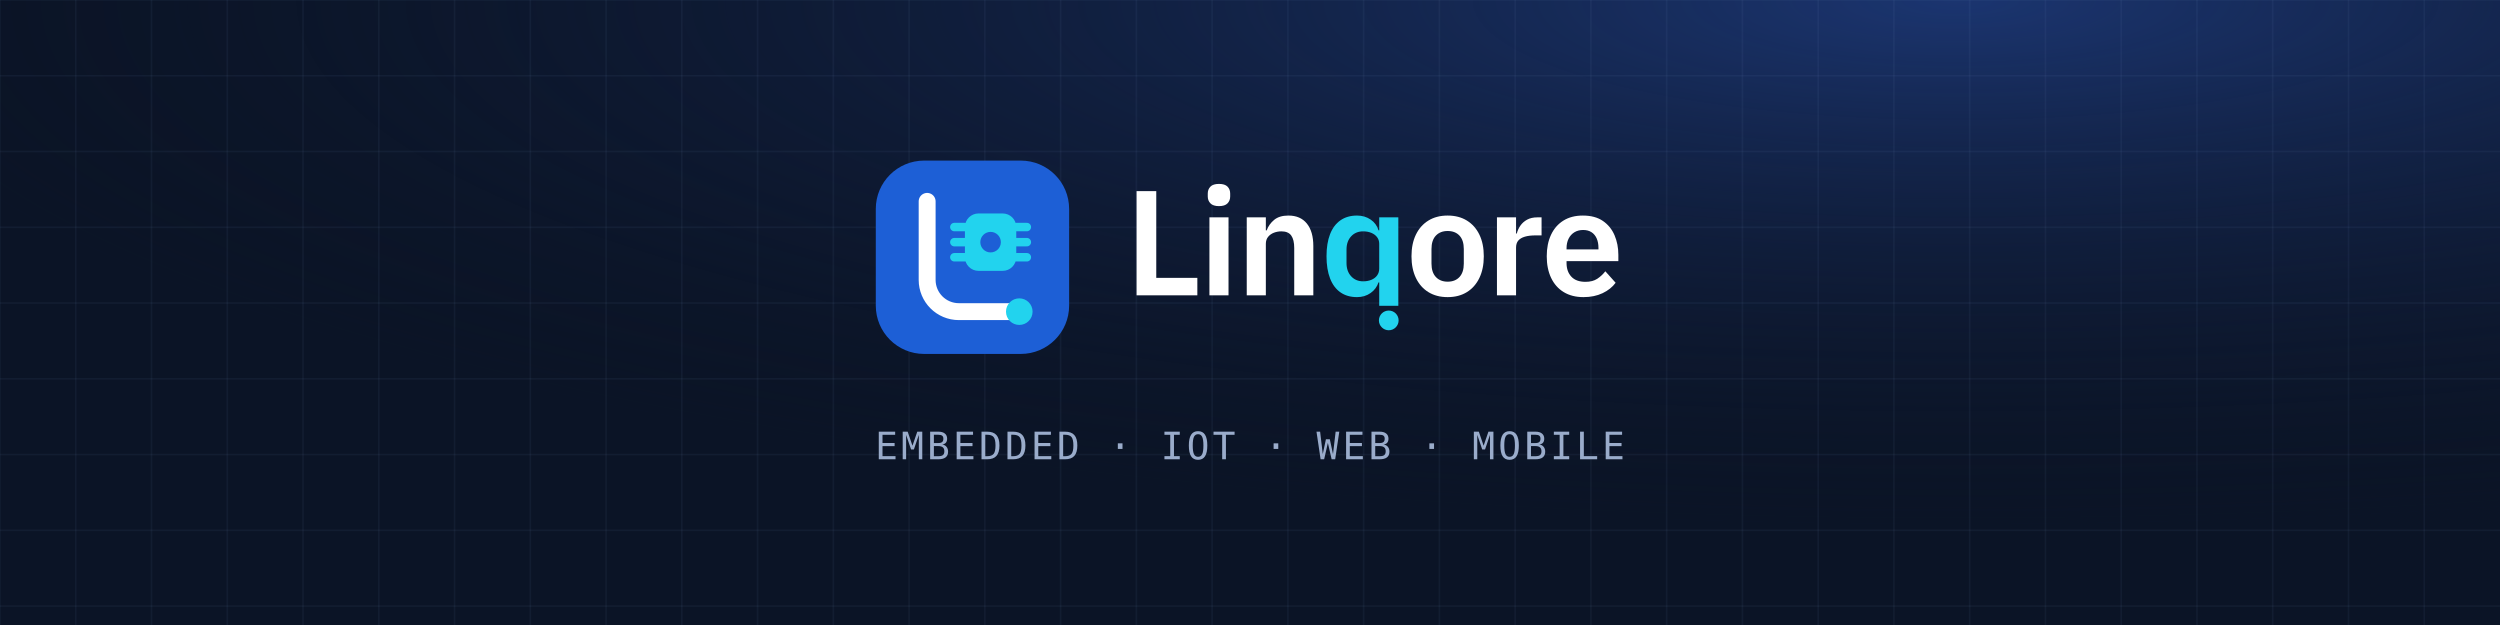
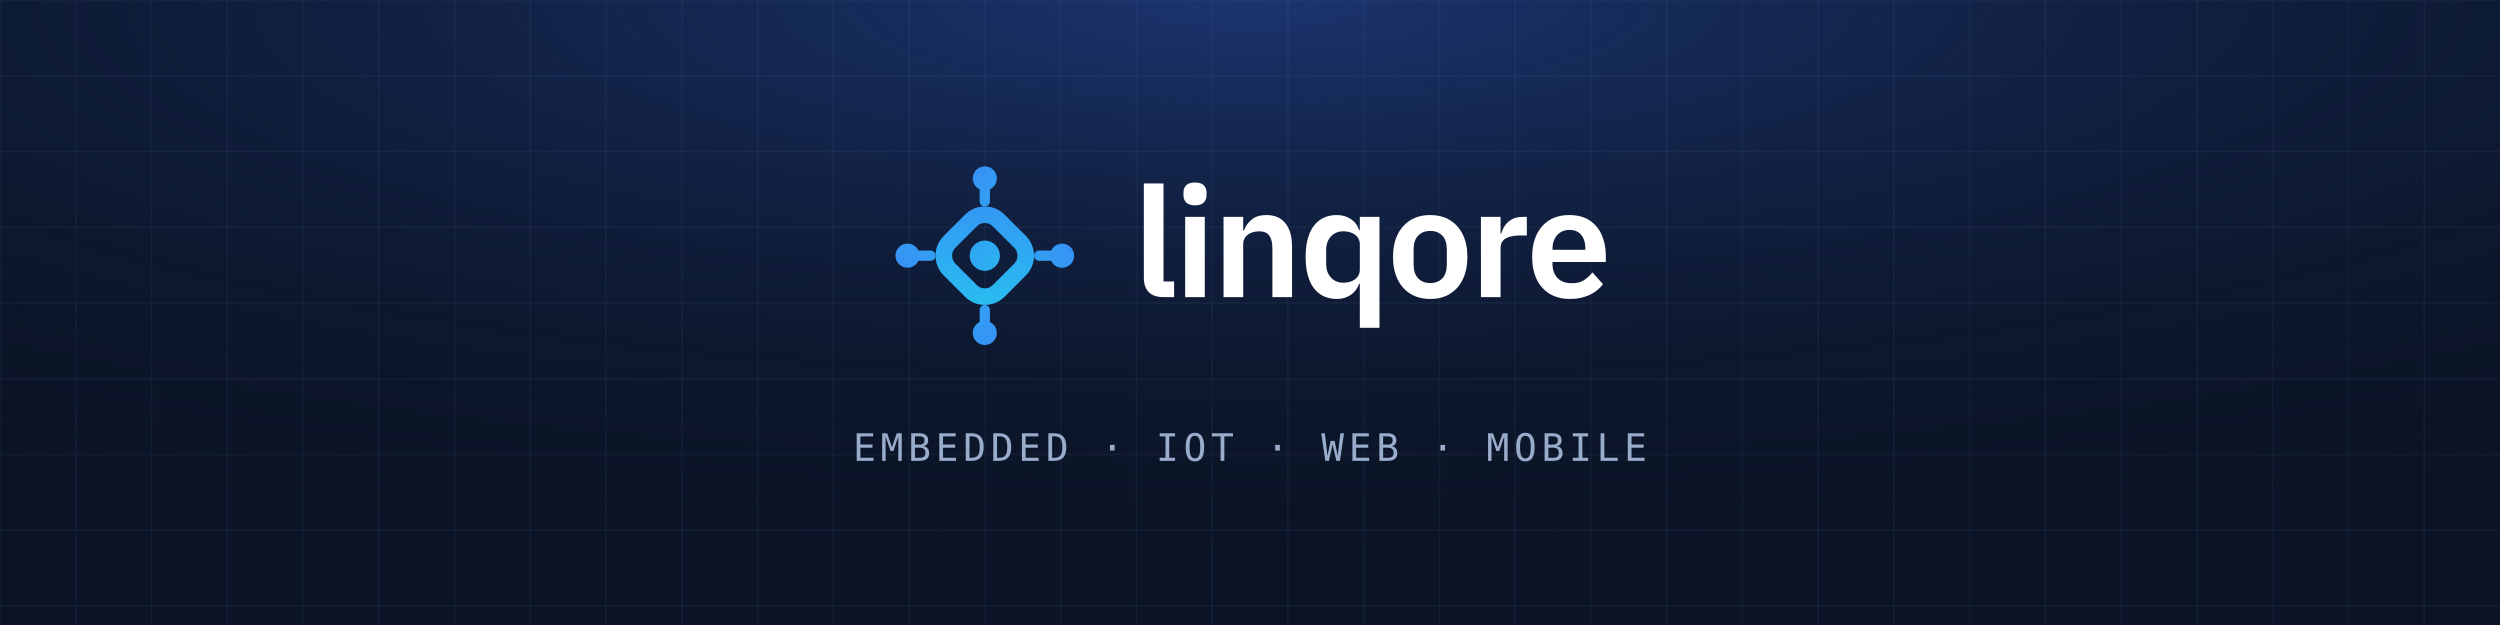
<svg xmlns="http://www.w3.org/2000/svg" viewBox="0 0 1584 396" width="1584" height="396">
  <defs>
-     <radialGradient id="gl" cx=".78" cy="0" r=".85">
+     <radialGradient id="gl" cx=".5" cy="0" r=".9">
      <stop offset="0" stop-color="#1B3570" />
      <stop offset="1" stop-color="#0B1426" stop-opacity="0" />
    </radialGradient>
  </defs>
  <rect width="1584" height="396" fill="#0B1426" />
  <rect width="1584" height="396" fill="url(#gl)" />
  <path d="M0 0V396" stroke="rgba(148,178,230,.06)" />
  <path d="M48 0V396" stroke="rgba(148,178,230,.06)" />
  <path d="M96 0V396" stroke="rgba(148,178,230,.06)" />
  <path d="M144 0V396" stroke="rgba(148,178,230,.06)" />
  <path d="M192 0V396" stroke="rgba(148,178,230,.06)" />
  <path d="M240 0V396" stroke="rgba(148,178,230,.06)" />
  <path d="M288 0V396" stroke="rgba(148,178,230,.06)" />
  <path d="M336 0V396" stroke="rgba(148,178,230,.06)" />
  <path d="M384 0V396" stroke="rgba(148,178,230,.06)" />
  <path d="M432 0V396" stroke="rgba(148,178,230,.06)" />
  <path d="M480 0V396" stroke="rgba(148,178,230,.06)" />
  <path d="M528 0V396" stroke="rgba(148,178,230,.06)" />
  <path d="M576 0V396" stroke="rgba(148,178,230,.06)" />
  <path d="M624 0V396" stroke="rgba(148,178,230,.06)" />
  <path d="M672 0V396" stroke="rgba(148,178,230,.06)" />
  <path d="M720 0V396" stroke="rgba(148,178,230,.06)" />
  <path d="M768 0V396" stroke="rgba(148,178,230,.06)" />
  <path d="M816 0V396" stroke="rgba(148,178,230,.06)" />
  <path d="M864 0V396" stroke="rgba(148,178,230,.06)" />
  <path d="M912 0V396" stroke="rgba(148,178,230,.06)" />
  <path d="M960 0V396" stroke="rgba(148,178,230,.06)" />
  <path d="M1008 0V396" stroke="rgba(148,178,230,.06)" />
  <path d="M1056 0V396" stroke="rgba(148,178,230,.06)" />
  <path d="M1104 0V396" stroke="rgba(148,178,230,.06)" />
  <path d="M1152 0V396" stroke="rgba(148,178,230,.06)" />
  <path d="M1200 0V396" stroke="rgba(148,178,230,.06)" />
  <path d="M1248 0V396" stroke="rgba(148,178,230,.06)" />
  <path d="M1296 0V396" stroke="rgba(148,178,230,.06)" />
  <path d="M1344 0V396" stroke="rgba(148,178,230,.06)" />
  <path d="M1392 0V396" stroke="rgba(148,178,230,.06)" />
  <path d="M1440 0V396" stroke="rgba(148,178,230,.06)" />
  <path d="M1488 0V396" stroke="rgba(148,178,230,.06)" />
  <path d="M1536 0V396" stroke="rgba(148,178,230,.06)" />
  <path d="M0 0H1584" stroke="rgba(148,178,230,.06)" />
  <path d="M0 48H1584" stroke="rgba(148,178,230,.06)" />
  <path d="M0 96H1584" stroke="rgba(148,178,230,.06)" />
  <path d="M0 144H1584" stroke="rgba(148,178,230,.06)" />
  <path d="M0 192H1584" stroke="rgba(148,178,230,.06)" />
  <path d="M0 240H1584" stroke="rgba(148,178,230,.06)" />
  <path d="M0 288H1584" stroke="rgba(148,178,230,.06)" />
  <path d="M0 336H1584" stroke="rgba(148,178,230,.06)" />
  <path d="M0 384H1584" stroke="rgba(148,178,230,.06)" />
-   <g transform="translate(554.90 101.75) scale(1.9141)">
-     <rect width="64" height="64" rx="16" fill="#1D5FD6" />
-     <path d="M17 13.5v26a10.5 10.5 0 0 0 10.5 10.5H46" fill="none" stroke="#FFFFFF" stroke-width="5.6" stroke-linecap="round" />
-     <path d="M26 22h3.5M26 27h3.5M26 32h3.5M46.5 22h3.5M46.5 27h3.5M46.5 32h3.5" stroke="#22D3EE" stroke-width="2.8" stroke-linecap="round" />
-     <rect x="29.5" y="17.5" width="17" height="19" rx="4.5" fill="#22D3EE" />
-     <circle cx="38" cy="27" r="3.4" fill="#1D5FD6" />
-     <circle cx="47.5" cy="50" r="4.4" fill="#22D3EE" />
+   <g transform="translate(562.77 100.80) scale(1.9125)">
+     <defs>
+       <linearGradient id="lg13" gradientUnits="userSpaceOnUse" x1="6" y1="6" x2="58" y2="58">
+         <stop offset="0" stop-color="#3B82F6" />
+         <stop offset="1" stop-color="#22D3EE" />
+       </linearGradient>
+     </defs>
+     <rect x="20.5" y="20.5" width="23" height="23" rx="6.5" fill="none" stroke="url(#lg13)" stroke-width="5.5" transform="rotate(45 32 32)" />
+     <circle cx="32" cy="32" r="5" fill="url(#lg13)" />
+     <path d="M32 14V8.6" stroke="url(#lg13)" stroke-width="3.4" stroke-linecap="round" transform="rotate(0 32 32)" />
+     <circle cx="32" cy="6.4" r="4" fill="url(#lg13)" transform="rotate(0 32 32)" />
+     <path d="M32 14V8.6" stroke="url(#lg13)" stroke-width="3.4" stroke-linecap="round" transform="rotate(90 32 32)" />
+     <circle cx="32" cy="6.4" r="4" fill="url(#lg13)" transform="rotate(90 32 32)" />
+     <path d="M32 14V8.6" stroke="url(#lg13)" stroke-width="3.4" stroke-linecap="round" transform="rotate(180 32 32)" />
+     <circle cx="32" cy="6.4" r="4" fill="url(#lg13)" transform="rotate(180 32 32)" />
+     <path d="M32 14V8.6" stroke="url(#lg13)" stroke-width="3.4" stroke-linecap="round" transform="rotate(270 32 32)" />
+     <circle cx="32" cy="6.4" r="4" fill="url(#lg13)" transform="rotate(270 32 32)" />
  </g>
-   <g transform="translate(712.40 187.12) scale(0.09459)">
-     <path fill="#FFFFFF" d="M488.805 0.0H81.72V-698.0H213.661V-117.006H488.805Z" />
-     <path fill="#FFFFFF" d="M633.69 -597.519Q594.59 -597.519 576.597 -616.012Q558.605 -634.504 558.605 -662.26V-681.605Q558.605 -710.065 576.597 -728.205Q594.59 -746.345 633.69 -746.345Q673.086 -746.345 690.931 -728.205Q708.776 -710.065 708.776 -681.605V-662.26Q708.776 -634.504 690.931 -616.012Q673.086 -597.519 633.69 -597.519ZM569.72 0.0V-522.345H697.661V0.0Z" />
-     <path fill="#FFFFFF" d="M947.661 0.0H819.72V-522.345H947.661V-434.82H953.071Q968.546 -476.705 1003.398 -505.525Q1038.251 -534.345 1099.071 -534.345Q1179.071 -534.345 1222.398 -480.818Q1265.726 -427.29 1265.726 -329.59V0.0H1137.785V-317.0Q1137.785 -372.351 1117.802 -400.428Q1097.82 -428.504 1051.805 -428.504Q1025.571 -428.504 1001.796 -419.414Q978.021 -410.324 962.841 -391.749Q947.661 -373.173 947.661 -345.31Z" />
-     <clipPath id="qc8">
-       <rect x="-1000" y="-2000" width="5348" height="2070" />
-     </clipPath>
-     <path clip-path="url(#qc8)" fill="#22D3EE" d="M1707.08 200.0V-86.82H1702.375Q1687.835 -42.345 1648.925 -15.173Q1610.015 12.0 1558.425 12.0Q1493.015 12.0 1447.277 -19.942Q1401.54 -51.885 1377.802 -113.237Q1354.065 -174.59 1354.065 -261.525Q1354.065 -348.755 1377.802 -409.608Q1401.54 -470.46 1447.277 -502.403Q1493.015 -534.345 1558.425 -534.345Q1610.015 -534.345 1649.367 -507.673Q1688.72 -481.0 1702.375 -435.525H1707.08V-522.345H1835.021V200.0ZM1599.46 -93.841Q1630.115 -93.841 1654.475 -103.873Q1678.835 -113.906 1692.957 -133.176Q1707.08 -152.445 1707.08 -179.1V-345.015Q1707.08 -370.49 1692.957 -389.317Q1678.835 -408.144 1654.475 -418.324Q1630.115 -428.504 1599.46 -428.504Q1550.086 -428.504 1519.046 -395.17Q1488.006 -361.835 1488.006 -306.23V-216.115Q1488.006 -161.215 1519.046 -127.528Q1550.086 -93.841 1599.46 -93.841Z" />
-     <circle cx="1771" cy="168" r="66" fill="#22D3EE" />
-     <path fill="#FFFFFF" d="M2165.41 12.0Q2090.77 12.0 2036.507 -21.5Q1982.245 -55.0 1952.745 -116.558Q1923.245 -178.115 1923.245 -261.525Q1923.245 -345.64 1952.745 -406.493Q1982.245 -467.345 2036.507 -500.845Q2090.77 -534.345 2165.41 -534.345Q2240.05 -534.345 2294.313 -500.845Q2348.575 -467.345 2378.075 -406.493Q2407.575 -345.64 2407.575 -261.525Q2407.575 -178.115 2378.075 -116.558Q2348.575 -55.0 2294.313 -21.5Q2240.05 12.0 2165.41 12.0ZM2165.41 -91.431Q2215.605 -91.431 2244.619 -122.618Q2273.634 -153.805 2273.634 -212.54V-309.805Q2273.634 -369.245 2244.619 -400.08Q2215.605 -430.914 2165.41 -430.914Q2116.215 -430.914 2086.701 -400.08Q2057.186 -369.245 2057.186 -309.805V-212.54Q2057.186 -153.805 2086.701 -122.618Q2116.215 -91.431 2165.41 -91.431Z" />
-     <path fill="#FFFFFF" d="M2623.661 0.0H2495.72V-522.345H2623.661V-413.95H2628.661Q2635.546 -441.77 2652.431 -466.442Q2669.316 -491.115 2697.553 -506.73Q2725.791 -522.345 2767.086 -522.345H2794.561V-401.454H2754.611Q2711.611 -401.454 2682.373 -392.774Q2653.136 -384.094 2638.398 -366.504Q2623.661 -348.914 2623.661 -319.684Z" />
-     <path fill="#FFFFFF" d="M3075.345 12.0Q2998.295 12.0 2943.122 -21.5Q2887.95 -55.0 2858.597 -116.558Q2829.245 -178.115 2829.245 -261.525Q2829.245 -344.23 2857.892 -405.435Q2886.54 -466.64 2940.655 -500.493Q2994.77 -534.345 3071.115 -534.345Q3152.805 -534.345 3205.273 -498.32Q3257.74 -462.295 3283.33 -402.475Q3308.92 -342.655 3308.92 -271.065V-228.835H2961.891V-216.115Q2961.891 -159.69 2993.931 -125.061Q3025.971 -90.431 3088.805 -90.431Q3136.395 -90.431 3167.255 -110.611Q3198.115 -130.791 3221.64 -161.1L3290.625 -84.144Q3258.575 -40.605 3203.108 -14.302Q3147.64 12.0 3075.345 12.0ZM3073.23 -437.734Q3039.395 -437.734 3014.356 -422.317Q2989.316 -406.9 2975.603 -379.507Q2961.891 -352.115 2961.891 -315.575V-307.87H3175.684V-317.46Q3175.684 -353.59 3163.972 -380.54Q3152.26 -407.49 3129.367 -422.612Q3106.475 -437.734 3073.23 -437.734Z" />
+   <g transform="translate(717.57 188.25) scale(0.0973)">
+     <path fill="#FFFFFF" d="M270.611 0.0H202.431Q136.755 0.0 105.237 -33.018Q73.72 -66.035 73.72 -126.006V-740.0H201.661V-101.726H270.611Z" />
+     <path fill="#FFFFFF" d="M406.69 -597.519Q367.59 -597.519 349.597 -616.012Q331.605 -634.504 331.605 -662.26V-681.605Q331.605 -710.065 349.597 -728.205Q367.59 -746.345 406.69 -746.345Q446.086 -746.345 463.931 -728.205Q481.776 -710.065 481.776 -681.605V-662.26Q481.776 -634.504 463.931 -616.012Q446.086 -597.519 406.69 -597.519ZM342.72 0.0V-522.345H470.661V0.0Z" />
+     <path fill="#FFFFFF" d="M720.661 0.0H592.72V-522.345H720.661V-434.82H726.071Q741.546 -476.705 776.398 -505.525Q811.251 -534.345 872.071 -534.345Q952.071 -534.345 995.398 -480.818Q1038.726 -427.29 1038.726 -329.59V0.0H910.785V-317.0Q910.785 -372.351 890.802 -400.428Q870.82 -428.504 824.805 -428.504Q798.571 -428.504 774.796 -419.414Q751.021 -410.324 735.841 -391.749Q720.661 -373.173 720.661 -345.31Z" />
+     <path fill="#FFFFFF" d="M1480.08 200.0V-86.82H1475.375Q1460.835 -42.345 1421.925 -15.173Q1383.015 12.0 1331.425 12.0Q1266.015 12.0 1220.277 -19.942Q1174.54 -51.885 1150.802 -113.237Q1127.065 -174.59 1127.065 -261.525Q1127.065 -348.755 1150.802 -409.608Q1174.54 -470.46 1220.277 -502.403Q1266.015 -534.345 1331.425 -534.345Q1383.015 -534.345 1422.367 -507.673Q1461.72 -481.0 1475.375 -435.525H1480.08V-522.345H1608.021V200.0ZM1372.46 -93.841Q1403.115 -93.841 1427.475 -103.873Q1451.835 -113.906 1465.957 -133.176Q1480.08 -152.445 1480.08 -179.1V-345.015Q1480.08 -370.49 1465.957 -389.317Q1451.835 -408.144 1427.475 -418.324Q1403.115 -428.504 1372.46 -428.504Q1323.086 -428.504 1292.046 -395.17Q1261.006 -361.835 1261.006 -306.23V-216.115Q1261.006 -161.215 1292.046 -127.528Q1323.086 -93.841 1372.46 -93.841Z" />
+     <path fill="#FFFFFF" d="M1938.41 12.0Q1863.77 12.0 1809.507 -21.5Q1755.245 -55.0 1725.745 -116.558Q1696.245 -178.115 1696.245 -261.525Q1696.245 -345.64 1725.745 -406.493Q1755.245 -467.345 1809.507 -500.845Q1863.77 -534.345 1938.41 -534.345Q2013.05 -534.345 2067.313 -500.845Q2121.575 -467.345 2151.075 -406.493Q2180.575 -345.64 2180.575 -261.525Q2180.575 -178.115 2151.075 -116.558Q2121.575 -55.0 2067.313 -21.5Q2013.05 12.0 1938.41 12.0ZM1938.41 -91.431Q1988.605 -91.431 2017.619 -122.618Q2046.634 -153.805 2046.634 -212.54V-309.805Q2046.634 -369.245 2017.619 -400.08Q1988.605 -430.914 1938.41 -430.914Q1889.215 -430.914 1859.701 -400.08Q1830.186 -369.245 1830.186 -309.805V-212.54Q1830.186 -153.805 1859.701 -122.618Q1889.215 -91.431 1938.41 -91.431Z" />
+     <path fill="#FFFFFF" d="M2396.661 0.0H2268.72V-522.345H2396.661V-413.95H2401.661Q2408.546 -441.77 2425.431 -466.442Q2442.316 -491.115 2470.553 -506.73Q2498.791 -522.345 2540.086 -522.345H2567.561V-401.454H2527.611Q2484.611 -401.454 2455.373 -392.774Q2426.136 -384.094 2411.398 -366.504Q2396.661 -348.914 2396.661 -319.684Z" />
+     <path fill="#FFFFFF" d="M2848.345 12.0Q2771.295 12.0 2716.122 -21.5Q2660.95 -55.0 2631.597 -116.558Q2602.245 -178.115 2602.245 -261.525Q2602.245 -344.23 2630.892 -405.435Q2659.54 -466.64 2713.655 -500.493Q2767.77 -534.345 2844.115 -534.345Q2925.805 -534.345 2978.273 -498.32Q3030.74 -462.295 3056.33 -402.475Q3081.92 -342.655 3081.92 -271.065V-228.835H2734.891V-216.115Q2734.891 -159.69 2766.931 -125.061Q2798.971 -90.431 2861.805 -90.431Q2909.395 -90.431 2940.255 -110.611Q2971.115 -130.791 2994.64 -161.1L3063.625 -84.144Q3031.575 -40.605 2976.108 -14.302Q2920.64 12.0 2848.345 12.0ZM2846.23 -437.734Q2812.395 -437.734 2787.356 -422.317Q2762.316 -406.9 2748.603 -379.507Q2734.891 -352.115 2734.891 -315.575V-307.87H2948.684V-317.46Q2948.684 -353.59 2936.972 -380.54Q2925.26 -407.49 2902.367 -422.612Q2879.475 -437.734 2846.23 -437.734Z" />
  </g>
-   <text x="792.0" y="291" text-anchor="middle" fill="#9AACCB" font-family="IBM Plex Mono, monospace" font-size="24" letter-spacing="2">EMBEDDED · IOT · WEB · MOBILE</text>
+   <text x="792.0" y="292" text-anchor="middle" fill="#9AACCB" font-family="IBM Plex Mono, monospace" font-size="24" letter-spacing="3">EMBEDDED · IOT · WEB · MOBILE</text>
</svg>
